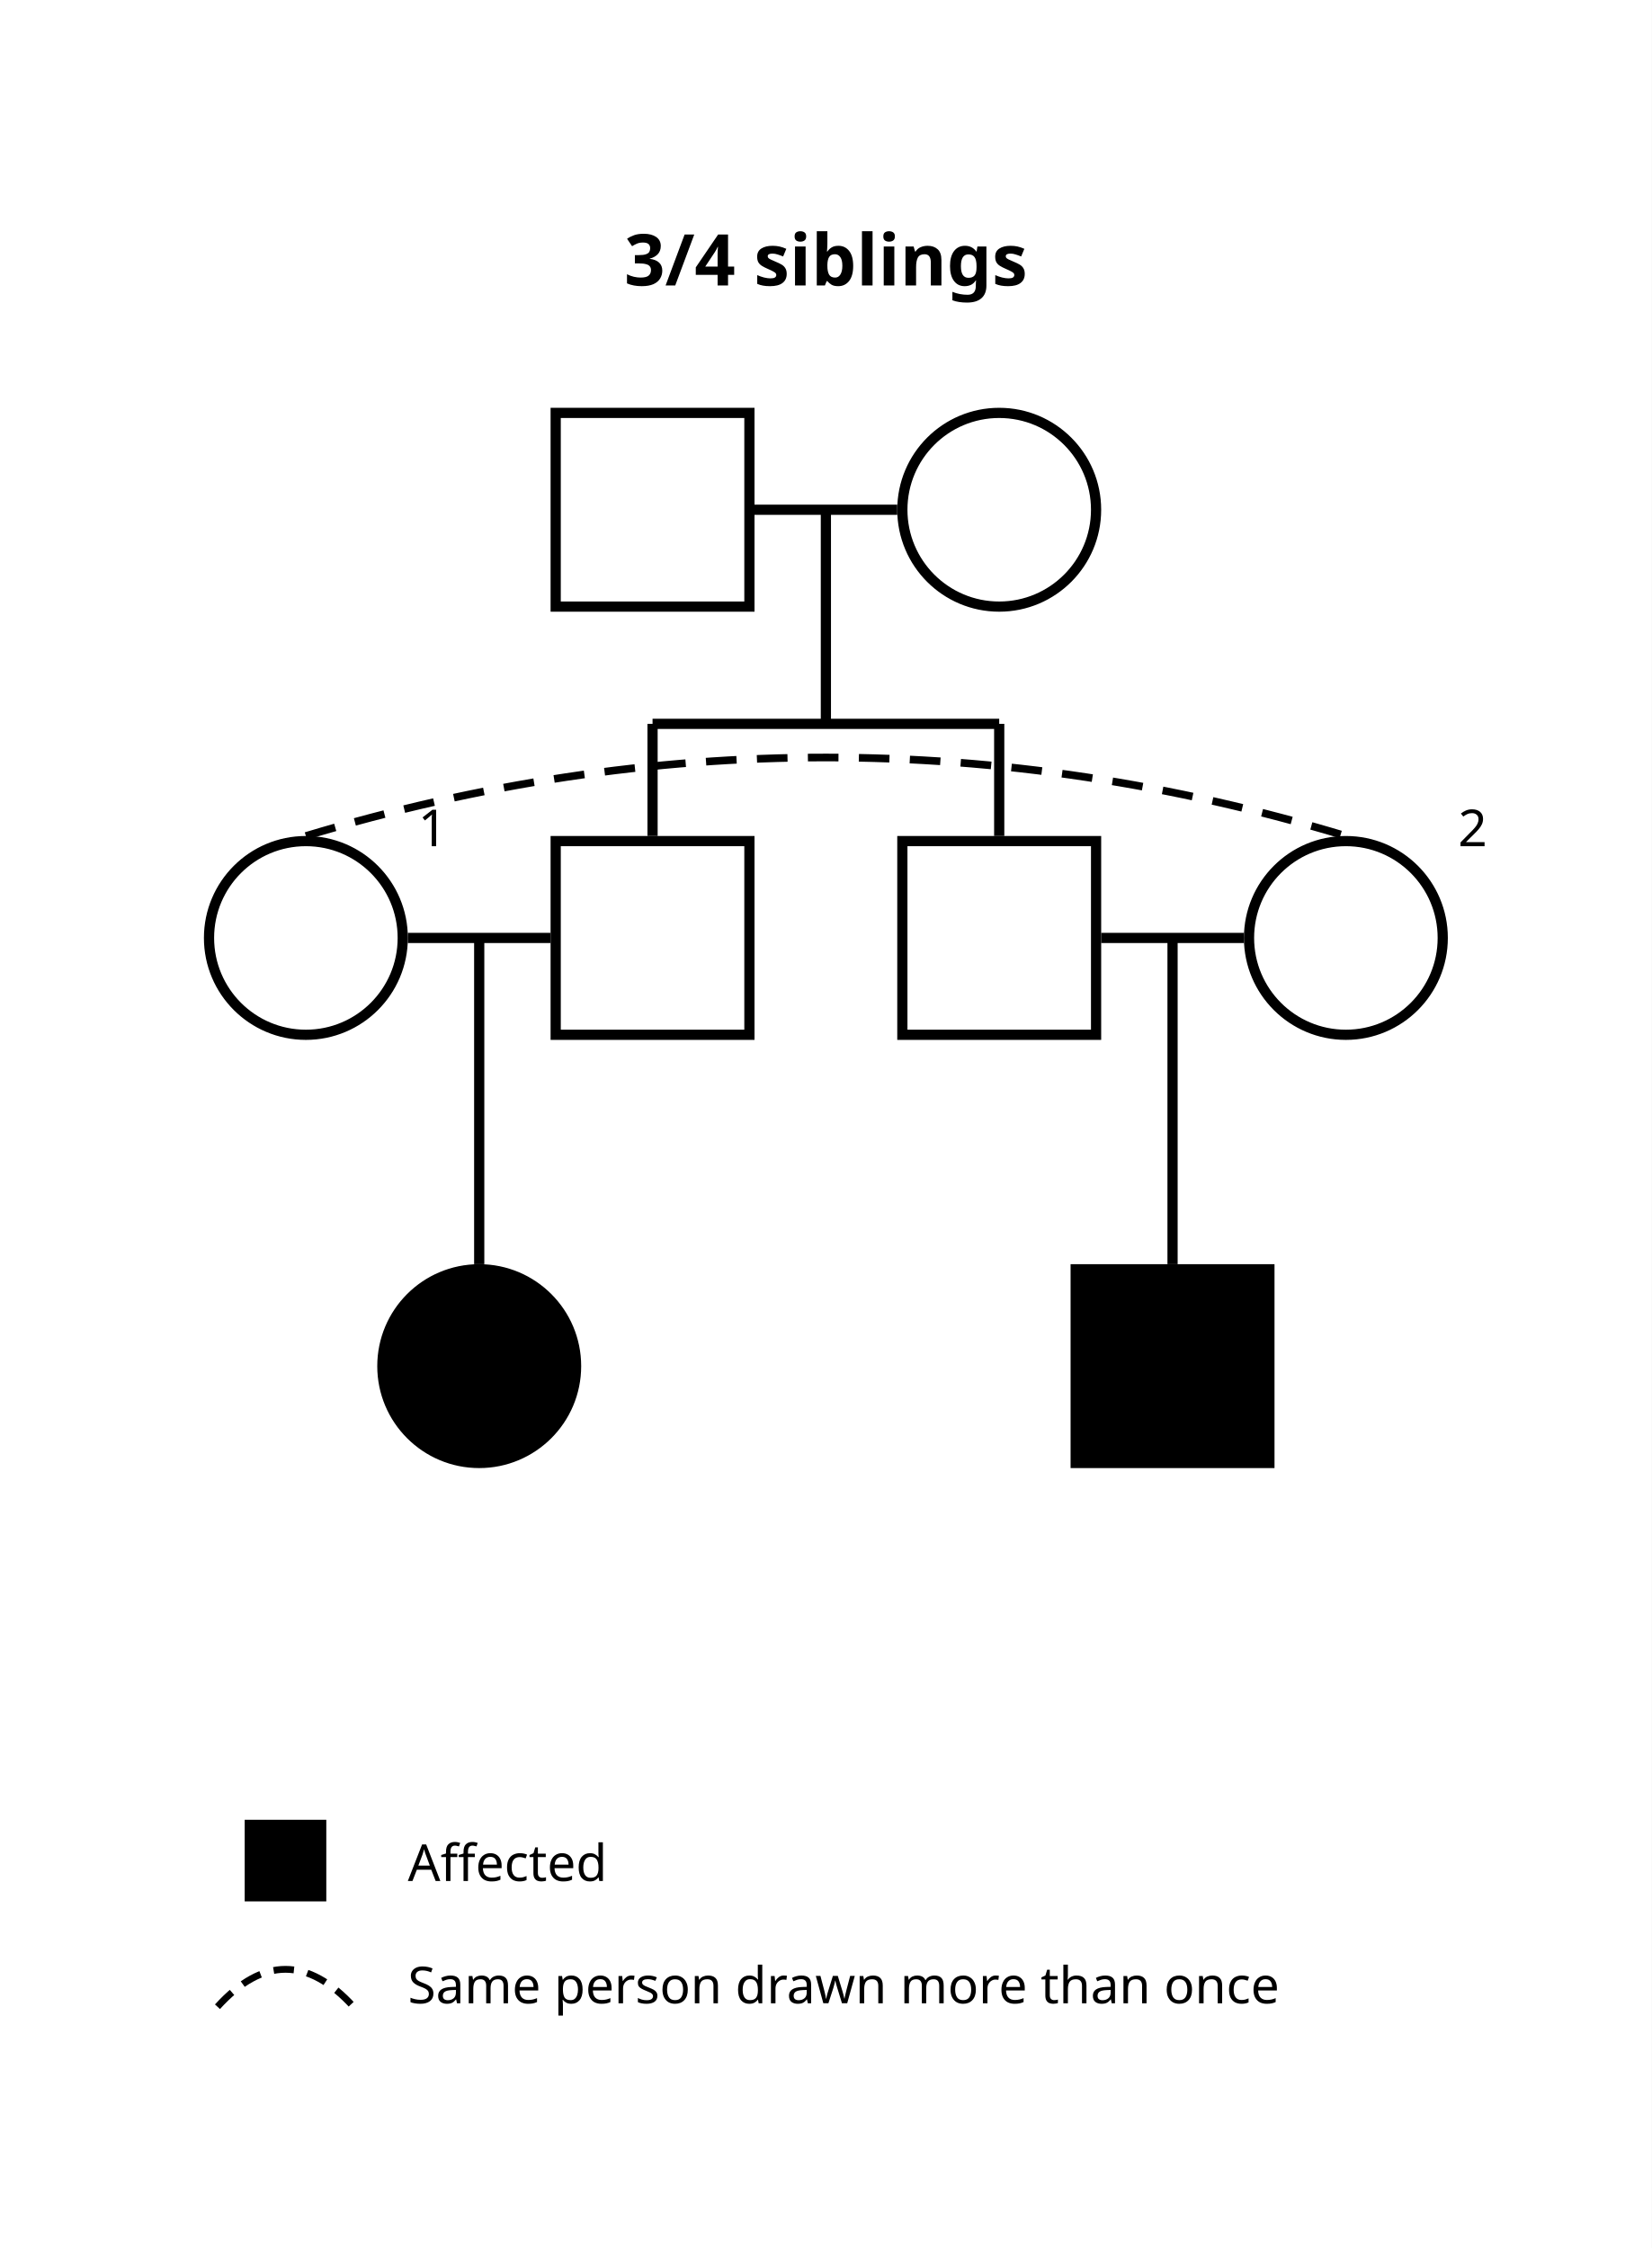
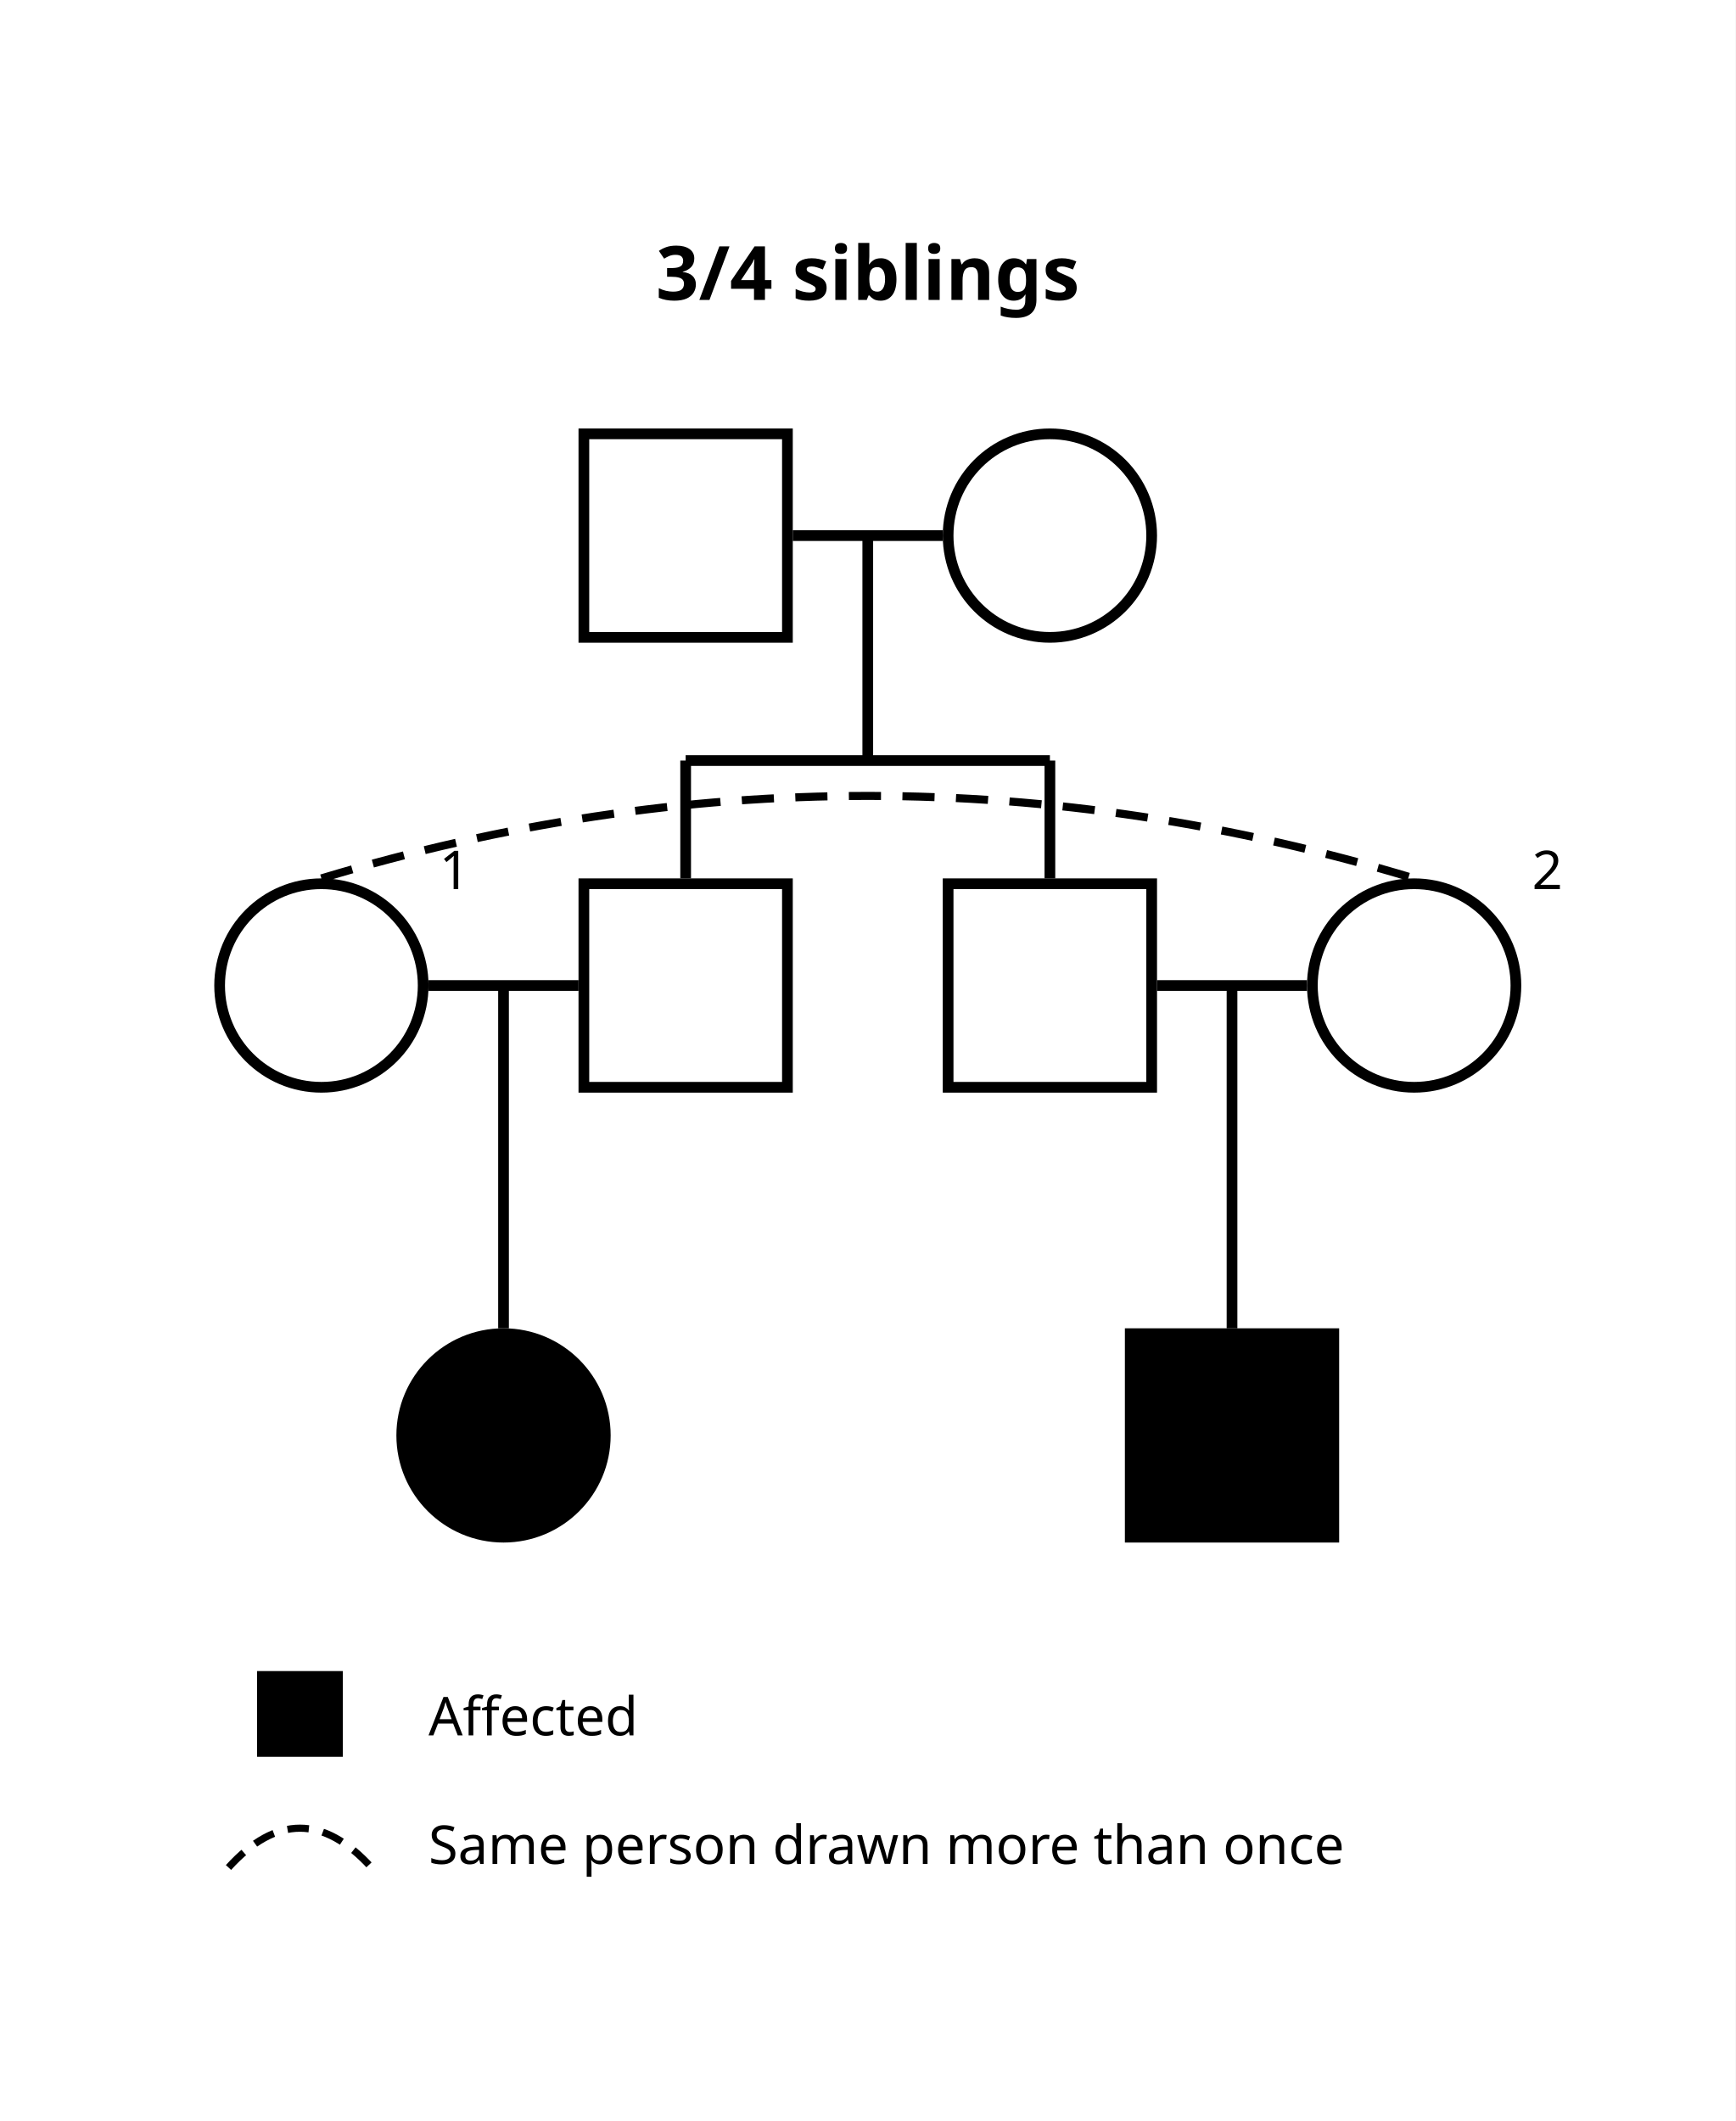
- <svg xmlns="http://www.w3.org/2000/svg" height="441" viewBox="0 0 324 441" width="324">
+ <svg xmlns="http://www.w3.org/2000/svg" height="396" viewBox="0 0 324 396" width="324">
  <defs>
    <marker id="proband-arrowhead" markerHeight="6" markerWidth="6" orient="auto" refX="6" refY="3">
      <path d="M 0 0 L 6 3 L 0 6 Z" fill="black" />
    </marker>
  </defs>
-   <rect fill="white" height="441" width="324" />
+   <rect fill="white" height="396" width="324" />
  <g class="chart-title">
    <text fill="black" font-family="sans-serif" font-size="14" font-weight="bold" style="user-select:none" text-anchor="middle" x="162" y="56">3/4 siblings</text>
  </g>
  <g transform="translate(60 100)">
    <g class="couple-lines">
      <path d="M 88 0 L 116 0" fill="none" stroke="black" stroke-width="2" />
      <path d="M 20 84 L 48 84" fill="none" stroke="black" stroke-width="2" />
      <path d="M 156 84 L 184 84" fill="none" stroke="black" stroke-width="2" />
    </g>
    <g class="sibship-lines">
      <path d="M 102 0 L 102 42 M 68 42 L 136 42 M 68 42 L 68 64 M 136 42 L 136 64" fill="none" stroke="black" stroke-width="2" />
      <path d="M 34 84 L 34 126 M 34 126 L 34 126 M 34 126 L 34 148" fill="none" stroke="black" stroke-width="2" />
      <path d="M 170 84 L 170 126 M 170 126 L 170 126 M 170 126 L 170 148" fill="none" stroke="black" stroke-width="2" />
    </g>
    <g class="duplicate-arcs">
      <path d="M 0 64 Q 102 33.2 204 64" fill="none" stroke="black" stroke-dasharray="6 4" stroke-width="1.5" />
    </g>
    <g class="symbols">
      <g transform="translate(68 0)">
        <g transform="translate(-20 -20)">
          <g>
            <g>
              <rect fill="white" height="38" stroke="black" stroke-width="2" width="38" x="1" y="1" />
            </g>
          </g>
        </g>
      </g>
      <g transform="translate(136 0)">
        <g transform="translate(-20 -20)">
          <g>
            <g>
              <circle cx="20" cy="20" fill="white" r="19" stroke="black" stroke-width="2" />
            </g>
          </g>
        </g>
      </g>
      <g transform="translate(0 84)">
        <g transform="translate(-20 -20)">
          <g>
            <g>
              <circle cx="20" cy="20" fill="white" r="19" stroke="black" stroke-width="2" />
            </g>
          </g>
          <text data-copy-number="1" fill="black" font-family="sans-serif" font-size="10" style="pointer-events:none;user-select:none" x="42" y="2">1</text>
        </g>
      </g>
      <g transform="translate(68 84)">
        <g transform="translate(-20 -20)">
          <g>
            <g>
              <rect fill="white" height="38" stroke="black" stroke-width="2" width="38" x="1" y="1" />
            </g>
          </g>
        </g>
      </g>
      <g transform="translate(136 84)">
        <g transform="translate(-20 -20)">
          <g>
            <g>
              <rect fill="white" height="38" stroke="black" stroke-width="2" width="38" x="1" y="1" />
            </g>
          </g>
        </g>
      </g>
      <g transform="translate(204 84)">
        <g transform="translate(-20 -20)">
          <g>
            <g>
              <circle cx="20" cy="20" fill="white" r="19" stroke="black" stroke-width="2" />
            </g>
          </g>
          <text data-copy-number="2" fill="black" font-family="sans-serif" font-size="10" style="pointer-events:none;user-select:none" x="42" y="2">2</text>
        </g>
      </g>
      <g transform="translate(34 168)">
        <g transform="translate(-20 -20)">
          <g>
            <g>
              <circle cx="20" cy="20" fill="black" r="19" stroke="black" stroke-width="2" />
            </g>
          </g>
        </g>
      </g>
      <g transform="translate(170 168)">
        <g transform="translate(-20 -20)">
          <g>
            <g>
              <rect fill="black" height="38" stroke="black" stroke-width="2" width="38" x="1" y="1" />
            </g>
          </g>
        </g>
      </g>
    </g>
  </g>
-   <g class="pedigree-key" transform="translate(0 353)">
+   <g class="pedigree-key" data-box="40 308 232 48" data-key-position="bottom-left" transform="translate(0 308)">
    <g transform="translate(56 12) scale(0.667) translate(-14 -14)">
      <svg height="28" viewBox="-2 -2 28 28" width="28">
        <rect fill="black" height="22" stroke="black" stroke-width="2" width="22" x="1" y="1" />
      </svg>
    </g>
    <text fill="black" font-family="sans-serif" font-size="10" x="80" y="16">Affected</text>
    <g transform="translate(56 36) scale(0.667) translate(-24 -10)">
      <svg height="20" viewBox="0 0 48 20" width="48">
        <path d="M 4 17 Q 24 -5 44 17" fill="none" stroke="black" stroke-dasharray="6 4" stroke-width="2" />
      </svg>
    </g>
    <text fill="black" font-family="sans-serif" font-size="10" x="80" y="40">Same person drawn more than once</text>
  </g>
</svg>
